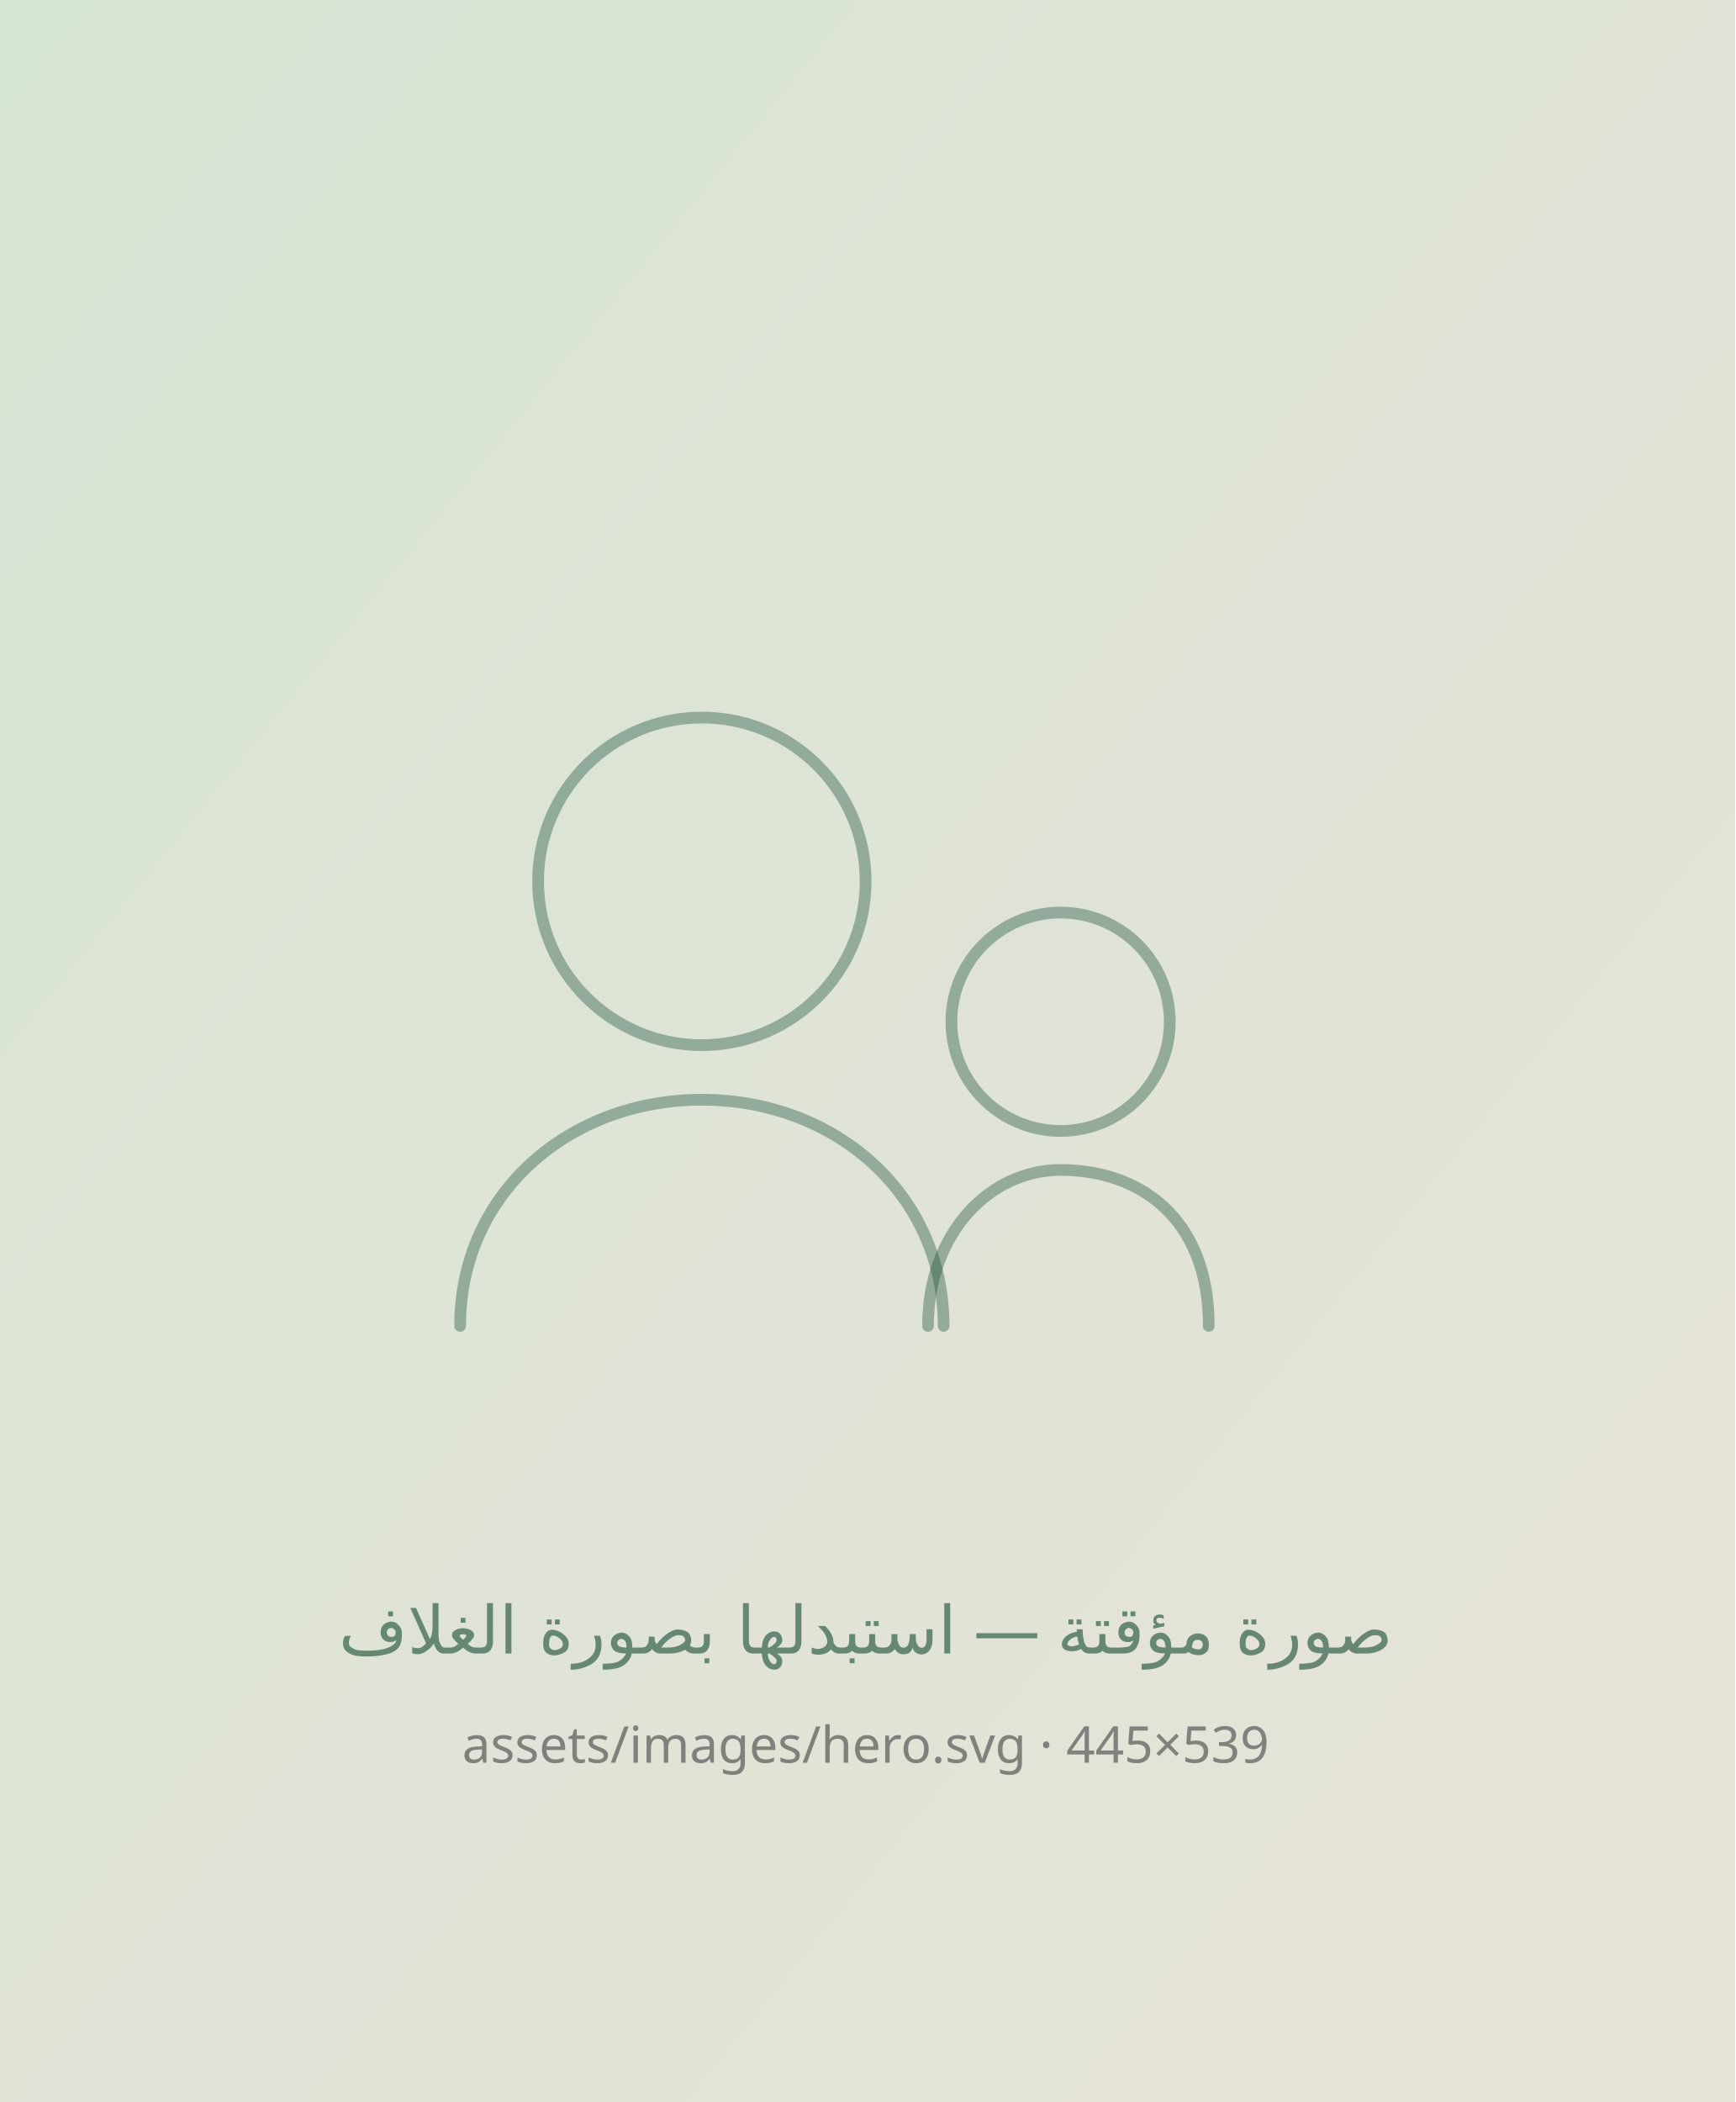
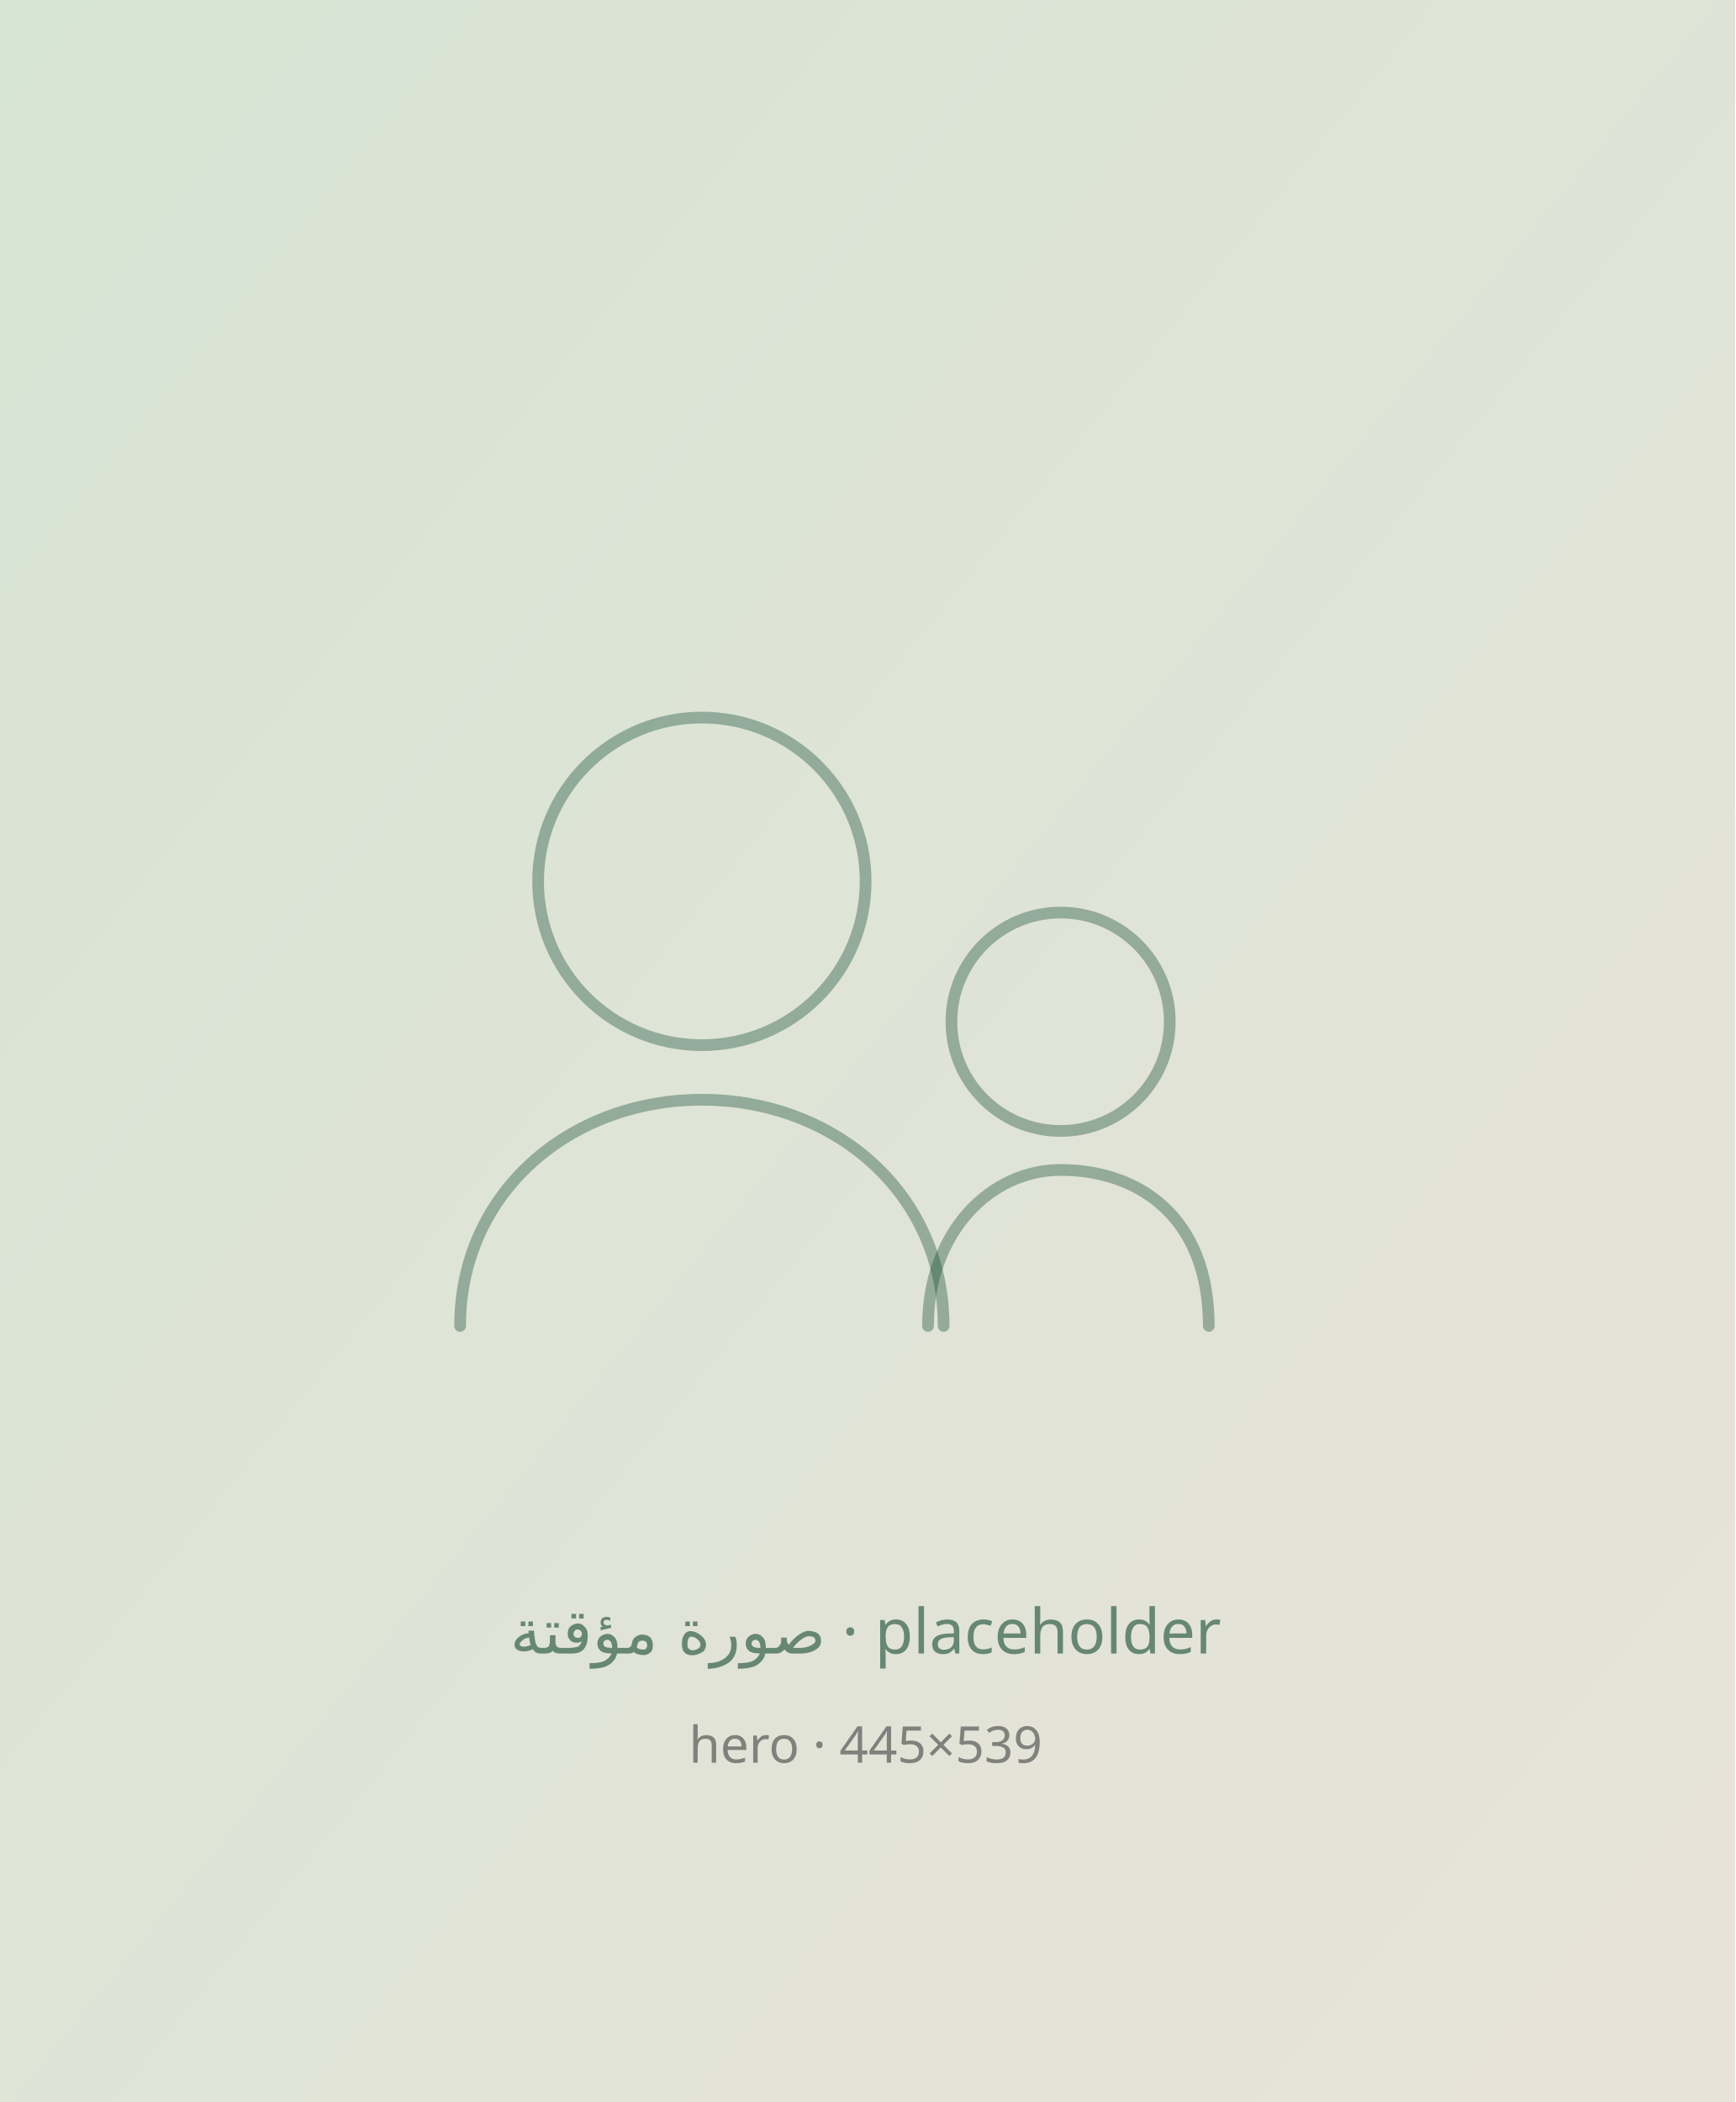
<svg xmlns="http://www.w3.org/2000/svg" viewBox="0 0 445 539" width="445" height="539" role="img" aria-label="صورة مؤقتة">
  <defs>
    <linearGradient id="g" x1="0" y1="0" x2="1" y2="1">
      <stop offset="0" stop-color="#D6E4D4" />
      <stop offset="1" stop-color="#E8E3D9" />
    </linearGradient>
  </defs>
  <rect width="445" height="539" fill="url(#g)" />
  <g fill="none" stroke="#1A5038" stroke-opacity=".38" stroke-width="3" stroke-linecap="round" stroke-linejoin="round">
    <circle cx="180" cy="226" r="42" />
    <path d="M118 340c0-34 28-58 62-58s62 24 62 58" />
    <circle cx="272" cy="262" r="28" />
    <path d="M238 340c0-24 16-40 34-40 20 0 38 12 38 40" />
  </g>
-   <text x="222" y="424" text-anchor="middle" font-family="IBM Plex Sans Arabic, sans-serif" font-size="17" fill="#1A5038" fill-opacity=".62">صورة مؤقتة — استبدلها بصورة الغلاف</text>
-   <text x="222" y="452" text-anchor="middle" font-family="IBM Plex Sans Arabic, sans-serif" font-size="13" fill="#575757" fill-opacity=".7">assets/images/hero.svg · 445×539</text>
+   <text x="222" y="424" text-anchor="middle" font-family="IBM Plex Sans Arabic, sans-serif" font-size="16" fill="#1A5038" fill-opacity=".62">صورة مؤقتة · placeholder</text>
+   <text x="222" y="452" text-anchor="middle" font-family="IBM Plex Sans Arabic, sans-serif" font-size="13" fill="#575757" fill-opacity=".7">hero · 445×539</text>
</svg>
